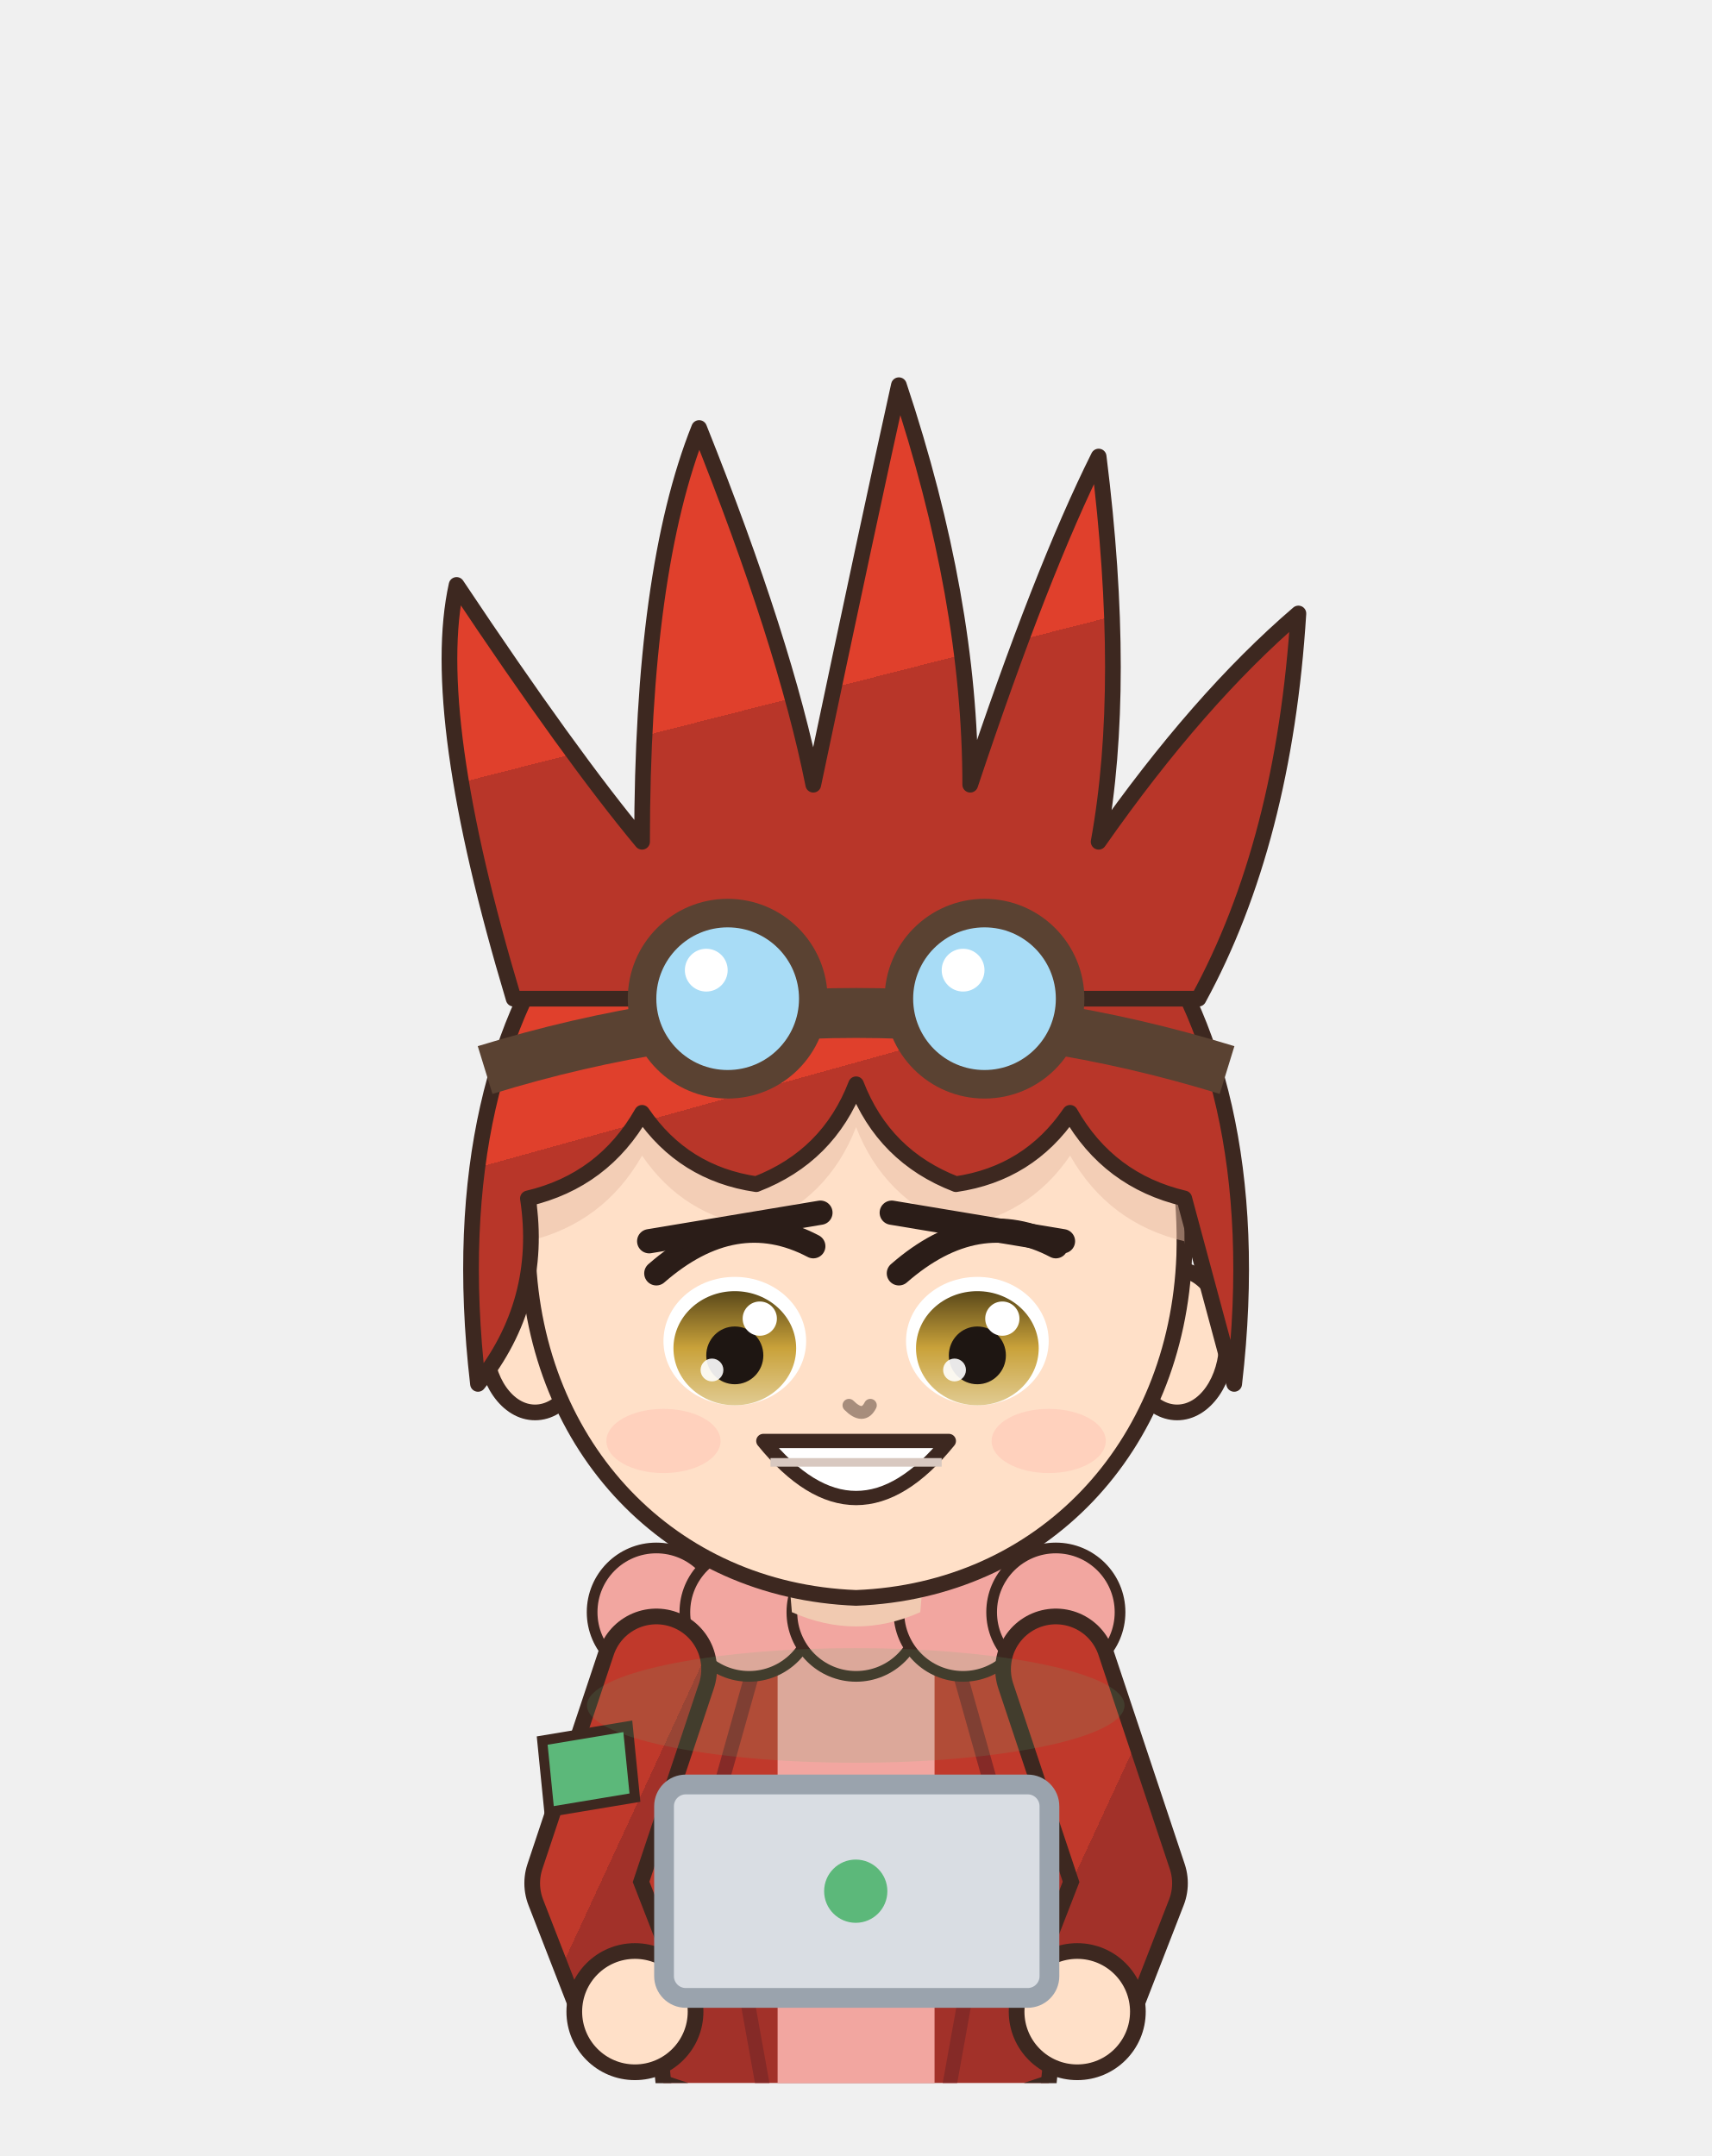
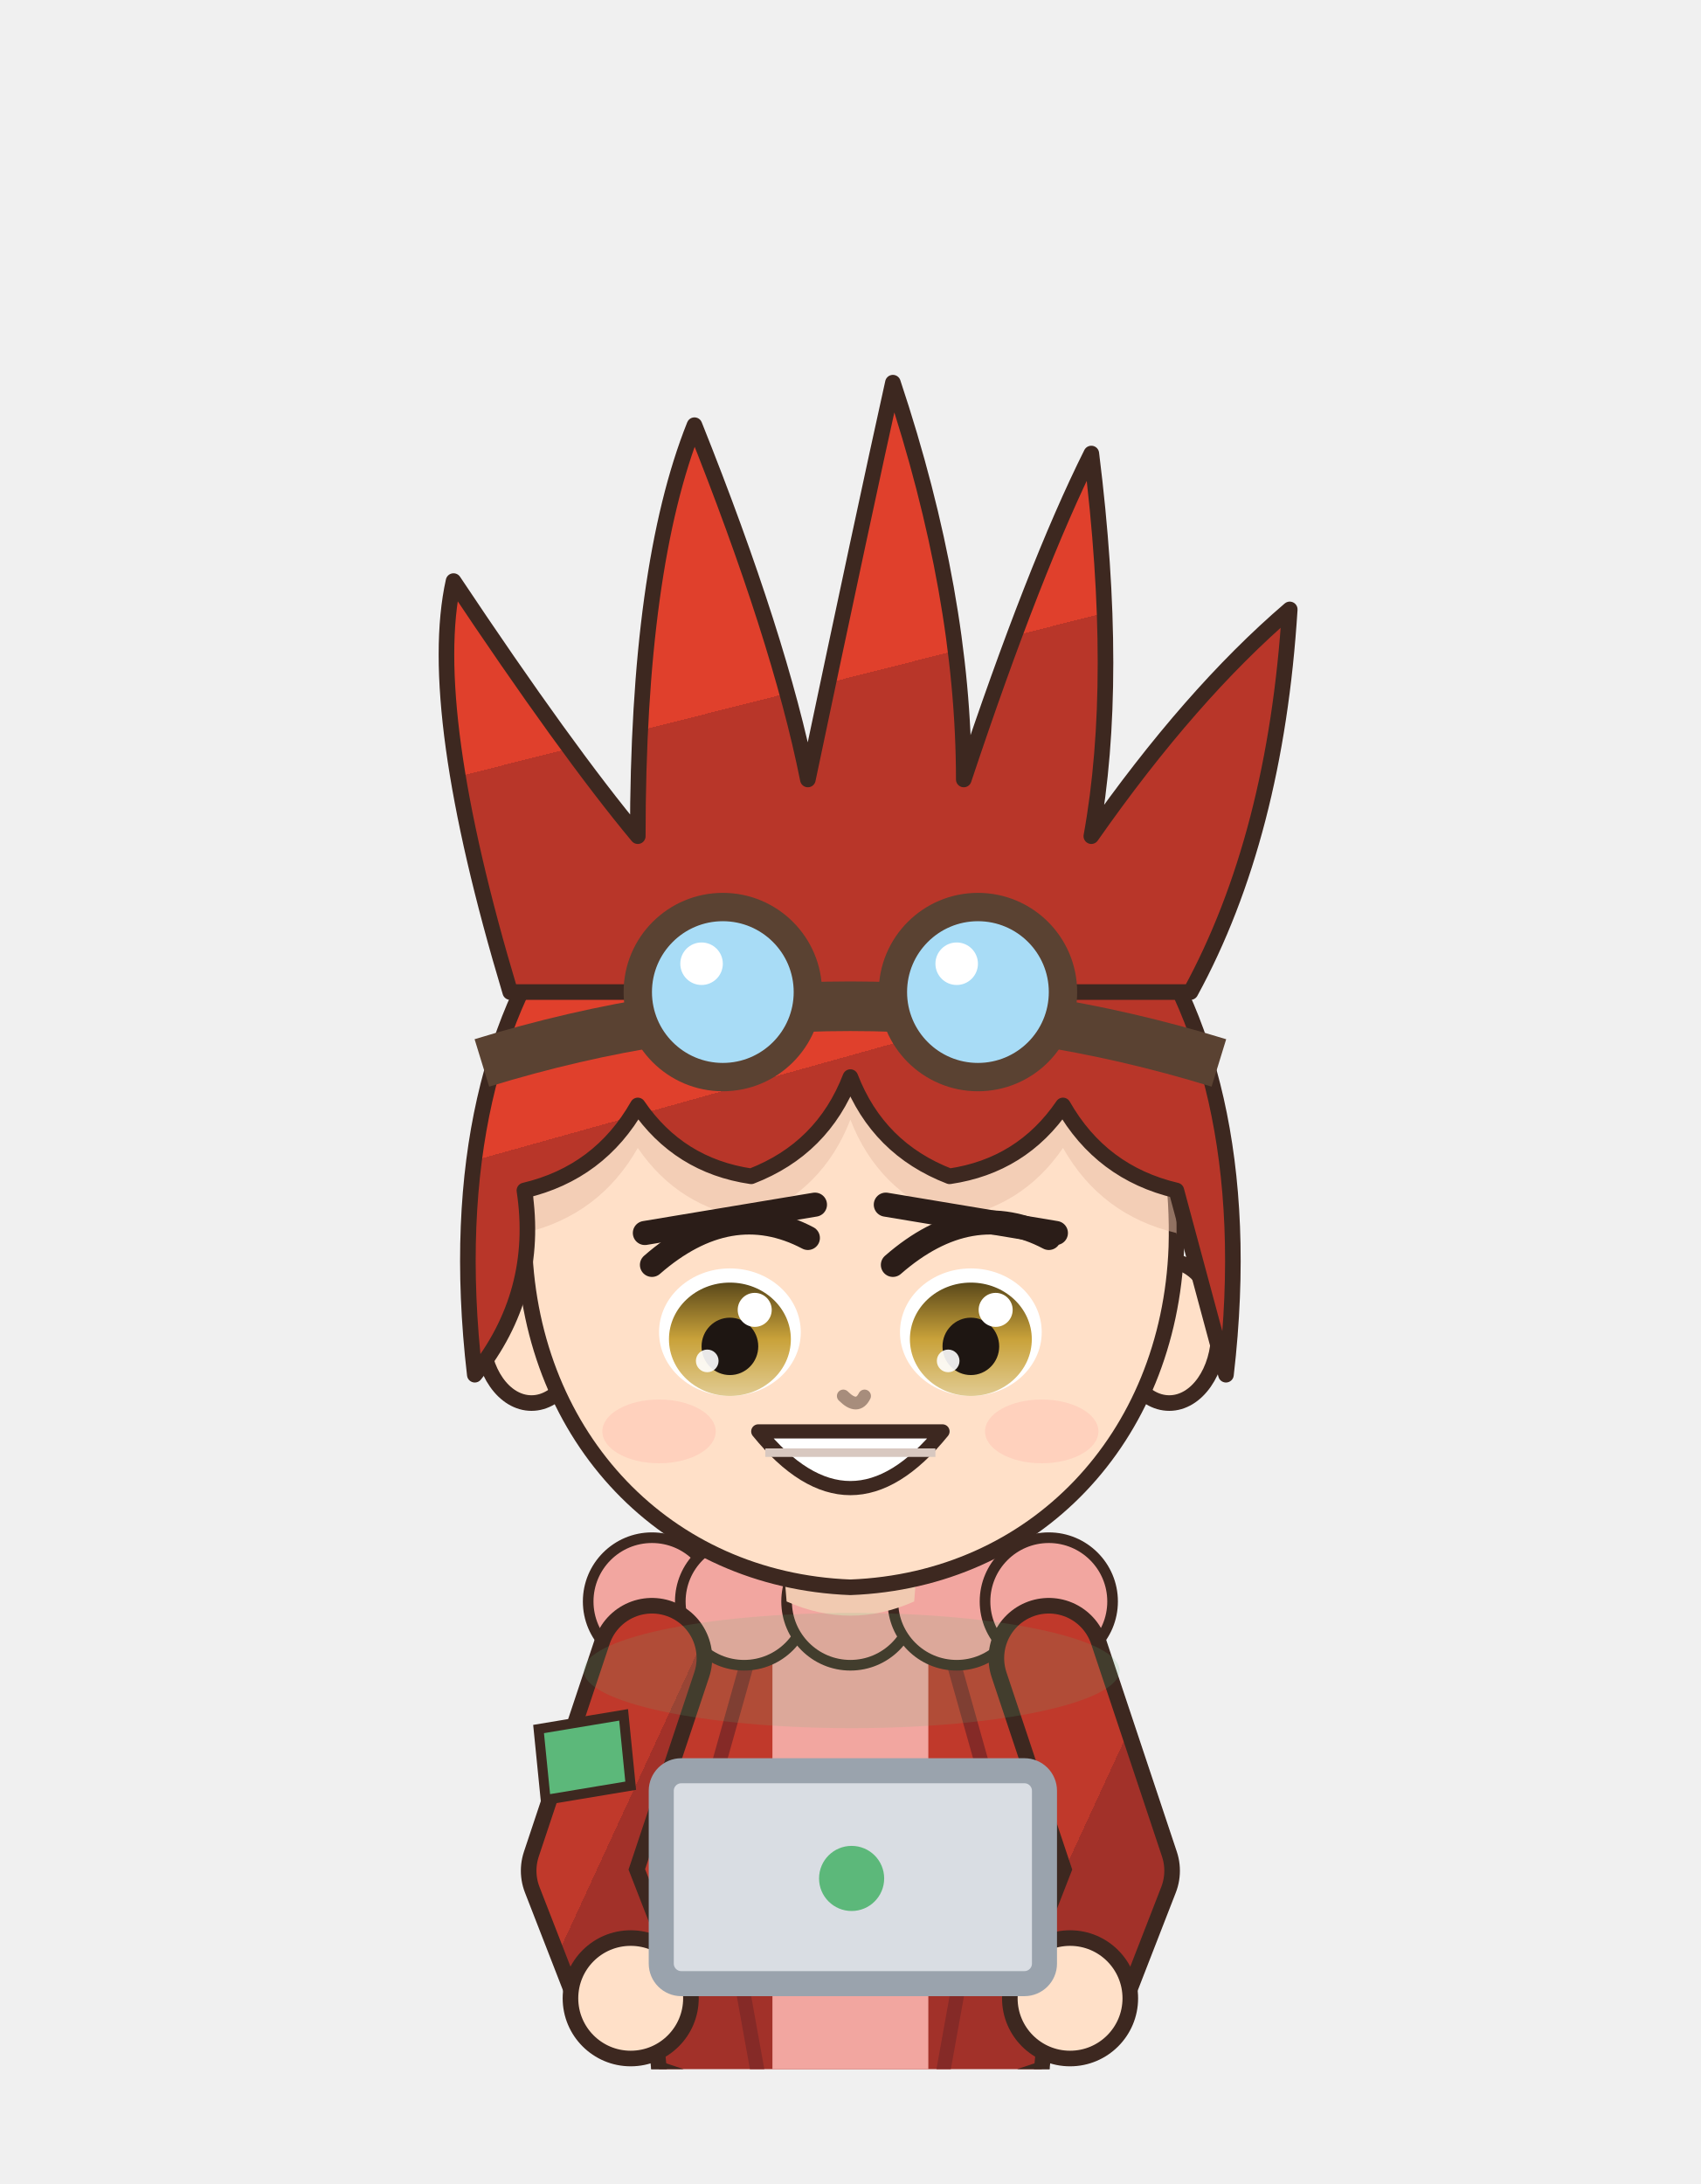
- <svg xmlns="http://www.w3.org/2000/svg" viewBox="988.7 304.9 86.6 109.1" width="86.6" height="109.1">
-   <svg x="988.7" y="304.9" viewBox="-120 -180 240 292" width="86.634" height="105.405">
+ <svg xmlns="http://www.w3.org/2000/svg" viewBox="969.0 326.8 67.9 87.2" width="67.9" height="87.2">
+   <svg x="969.0" y="326.8" viewBox="-120 -180 240 292" width="67.902" height="82.615">
    <defs>
      <linearGradient id="hair64" x1="0" y1="0" x2=".35" y2="1">
        <stop offset="0" stop-color="#e0402c" />
        <stop offset=".58" stop-color="#e0402c" />
        <stop offset=".58" stop-color="#b83629" />
        <stop offset="1" stop-color="#b83629" />
      </linearGradient>
      <radialGradient id="skin64" cx=".4" cy=".32" r=".85">
        <stop offset="0" stop-color="#ffe0c8" />
        <stop offset=".84" stop-color="#ffe0c8" />
        <stop offset=".84" stop-color="#f1cab1" />
        <stop offset="1" stop-color="#f1cab1" />
      </radialGradient>
      <linearGradient id="cloth64" x1="0" y1="0" x2=".45" y2="1">
        <stop offset="0" stop-color="#c0392b" />
        <stop offset=".6" stop-color="#c0392b" />
        <stop offset=".6" stop-color="#a23129" />
        <stop offset="1" stop-color="#a23129" />
      </linearGradient>
      <linearGradient id="iris64" x1="0" y1="0" x2="0" y2="1">
        <stop offset="0" stop-color="#5a481a" />
        <stop offset=".5" stop-color="#c9a23a" />
        <stop offset="1" stop-color="#e1cb92" />
      </linearGradient>
      <linearGradient id="straw64" x1="0" y1="0" x2=".3" y2="1">
        <stop offset="0" stop-color="#ffe39a" />
        <stop offset=".58" stop-color="#ffe39a" />
        <stop offset=".58" stop-color="#e9b456" />
        <stop offset="1" stop-color="#e9b456" />
      </linearGradient>
      <clipPath id="face64">
        <path d="M -46,-4 C -47,-38 -25,-55 0,-55 C 25,-55 47,-38 46,-4 C 45,23 26,43 0,44 C -26,43 -45,23 -46,-4 Z" />
      </clipPath>
    </defs>
    <rect x="-23" y="118" width="20" height="84" rx="8" fill="#2b2a38" stroke="#3d2820" stroke-width="2.2" stroke-linejoin="round" />
    <ellipse cx="-13" cy="205" rx="14" ry="7" fill="#3a2a24" stroke="#3d2820" stroke-width="2.2" stroke-linejoin="round" />
    <rect x="3" y="118" width="20" height="84" rx="8" fill="#2b2a38" stroke="#3d2820" stroke-width="2.2" stroke-linejoin="round" />
    <ellipse cx="13" cy="205" rx="14" ry="7" fill="#3a2a24" stroke="#3d2820" stroke-width="2.2" stroke-linejoin="round" />
    <path d="M -30,50 C -34,68 -28,94 -26,124 L 26,124 C 28,94 34,68 30,50 C 18,40 -18,40 -30,50 Z" fill="url(#cloth64)" stroke="#3d2820" stroke-width="2.2" stroke-linejoin="round" />
    <path d="M -11,42 L 11,42 L 11,124 L -11,124 Z" fill="#f2a6a0" />
    <path d="M -11,42 L -20,74 L -11,124 M 11,42 L 20,74 L 11,124" stroke="#852a27" stroke-width="2" fill="none" />
    <circle cx="-28" cy="46" r="9" fill="#f2a6a0" stroke="#3d2820" stroke-width="1.5" />
    <circle cx="-15" cy="46" r="9" fill="#f2a6a0" stroke="#3d2820" stroke-width="1.5" />
    <circle cx="0" cy="46" r="9" fill="#f2a6a0" stroke="#3d2820" stroke-width="1.5" />
    <circle cx="15" cy="46" r="9" fill="#f2a6a0" stroke="#3d2820" stroke-width="1.5" />
    <circle cx="28" cy="46" r="9" fill="#f2a6a0" stroke="#3d2820" stroke-width="1.5" />
    <path d="M -27,112 L -36,176 L -10,176 L -9,118 Z M 27,112 L 36,176 L 10,176 L 9,118 Z" fill="url(#cloth64)" stroke="#3d2820" stroke-width="2.2" stroke-linejoin="round" />
    <path d="M -28,54 L -38,84 L -31,102" stroke="#3d2820" stroke-width="17" fill="none" stroke-linecap="round" stroke-linejoin="round" />
    <path d="M -28,54 L -38,84 L -31,102" stroke="url(#cloth64)" stroke-width="12.6" fill="none" stroke-linecap="round" stroke-linejoin="round" />
    <path d="M 28,54 L 38,84 L 31,102" stroke="#3d2820" stroke-width="17" fill="none" stroke-linecap="round" stroke-linejoin="round" />
    <path d="M 28,54 L 38,84 L 31,102" stroke="url(#cloth64)" stroke-width="12.6" fill="none" stroke-linecap="round" stroke-linejoin="round" />
    <circle cx="-31" cy="102" r="8.5" fill="url(#skin64)" stroke="#3d2820" stroke-width="2.2" />
    <circle cx="31" cy="102" r="8.5" fill="url(#skin64)" stroke="#3d2820" stroke-width="2.2" />
    <path d="M -44,64 L -32,62 L -31,72 L -43,74 Z" fill="#5cb87a" stroke="#3d2820" stroke-width="1.4" />
    <path d="M -10,34 L 10,34 L 9,46 Q 0,50 -9,46 Z" fill="#f1cab1" />
    <ellipse cx="-45" cy="8" rx="7" ry="10" fill="url(#skin64)" stroke="#3d2820" stroke-width="2.2" stroke-linejoin="round" />
    <ellipse cx="45" cy="8" rx="7" ry="10" fill="url(#skin64)" stroke="#3d2820" stroke-width="2.2" stroke-linejoin="round" />
    <path d="M -46,-4 C -47,-38 -25,-55 0,-55 C 25,-55 47,-38 46,-4 C 45,23 26,43 0,44 C -26,43 -45,23 -46,-4 Z" fill="url(#skin64)" stroke="#3d2820" stroke-width="2.2" stroke-linejoin="round" />
    <g clip-path="url(#face64)">
      <path d="M -53,14 C -60,-46 -28,-72 0,-72 C 28,-72 60,-46 53,14 L 46,-12 Q 35.4,-14.5 30,-24 Q 24.2,-15.5 14,-14 Q 3.9,-17.9 0,-28 Q -3.9,-17.9 -14,-14 Q -24.2,-15.5 -30,-24 Q -35.4,-14.5 -46,-12 Q -43.8,2.5 -53,14 Z" transform="translate(0,6)" fill="#e7bca4" opacity=".5" />
    </g>
    <ellipse cx="-17" cy="8" rx="10" ry="9" fill="#ffffff" />
    <ellipse cx="-17" cy="9" rx="8.6" ry="8" fill="url(#iris64)" />
    <ellipse cx="-17" cy="10" rx="4" ry="4.05" fill="#1e1612" />
    <circle cx="-13.5" cy="4.85" r="2.4" fill="#ffffff" />
    <circle cx="-20.2" cy="12.05" r="1.6" fill="#ffffff" opacity=".9" />
    <path d="M -28,-1.5 Q -17,-11.1 -6,-5.3" stroke="#2b1d18" stroke-width="3.4" fill="none" stroke-linecap="round" />
    <path d="M -29,-6 L -5,-10" stroke="#2b1d18" stroke-width="3.4" stroke-linecap="round" />
    <ellipse cx="17" cy="8" rx="10" ry="9" fill="#ffffff" />
    <ellipse cx="17" cy="9" rx="8.6" ry="8" fill="url(#iris64)" />
    <ellipse cx="17" cy="10" rx="4" ry="4.05" fill="#1e1612" />
    <circle cx="20.5" cy="4.85" r="2.4" fill="#ffffff" />
    <circle cx="13.8" cy="12.05" r="1.6" fill="#ffffff" opacity=".9" />
    <path d="M 6,-1.5 Q 17,-11.1 28,-5.3" stroke="#2b1d18" stroke-width="3.4" fill="none" stroke-linecap="round" />
    <path d="M 5,-10 L 29,-6" stroke="#2b1d18" stroke-width="3.4" stroke-linecap="round" />
    <path d="M -13,22 Q 0,38 13,22 Z" fill="#ffffff" stroke="#3d2820" stroke-width="2" stroke-linejoin="round" />
    <path d="M -12,25 L 12,25" stroke="#d8c8c0" stroke-width="1.2" />
    <ellipse cx="-27" cy="22" rx="8" ry="4.5" fill="#ff8c8c" opacity="0.18" />
    <ellipse cx="27" cy="22" rx="8" ry="4.5" fill="#ff8c8c" opacity="0.18" />
    <path d="M -1,17 Q 1,19 2,17" stroke="#a78d7c" stroke-width="1.8" fill="none" stroke-linecap="round" />
    <path d="M -53,14 C -60,-46 -28,-72 0,-72 C 28,-72 60,-46 53,14 L 46,-12 Q 35.4,-14.5 30,-24 Q 24.2,-15.5 14,-14 Q 3.9,-17.9 0,-28 Q -3.9,-17.9 -14,-14 Q -24.2,-15.5 -30,-24 Q -35.4,-14.5 -46,-12 Q -43.8,2.5 -53,14 Z" fill="url(#hair64)" stroke="#3d2820" stroke-width="2.2" stroke-linejoin="round" />
    <path d="M -48,-40 Q -60,-80 -56,-98 Q -40,-74 -30,-62 Q -30,-100 -22,-120 Q -10,-90 -6,-70 Q 2,-108 6,-126 Q 16,-96 16,-70 Q 26,-100 34,-116 Q 38,-84 34,-62 Q 48,-82 62,-94 Q 60,-62 48,-40 Z" fill="url(#hair64)" stroke="#3d2820" stroke-width="2.2" stroke-linejoin="round" />
    <path d="M -52,-30 Q 0,-46 52,-30" stroke="#5a4232" stroke-width="7" fill="none" />
    <circle cx="-18" cy="-40" r="12" fill="#a8dcf6" stroke="#5a4232" stroke-width="4" />
    <circle cx="-21" cy="-44" r="3" fill="#ffffff" />
    <circle cx="18" cy="-40" r="12" fill="#a8dcf6" stroke="#5a4232" stroke-width="4" />
    <circle cx="15" cy="-44" r="3" fill="#ffffff" />
  </svg>
-   <rect x="1022.3" y="395.2" width="19.5" height="10.8" rx="1.1" fill="#d9dde3" stroke="#9aa3ad" stroke-width="1" />
-   <circle cx="1032.0" cy="400.6" r="1.6" fill="#5cb87a" />
-   <ellipse cx="1032.0" cy="391.2" rx="13.6" ry="2.9" fill="#5cb87a" opacity=".15" />
+   <rect x="995.4" y="397.5" width="15.3" height="8.5" rx="0.8" fill="#d9dde3" stroke="#9aa3ad" stroke-width="1" />
+   <circle cx="1003.0" cy="401.8" r="1.3" fill="#5cb87a" />
+   <ellipse cx="1003.0" cy="393.5" rx="10.7" ry="2.3" fill="#5cb87a" opacity=".15" />
</svg>
